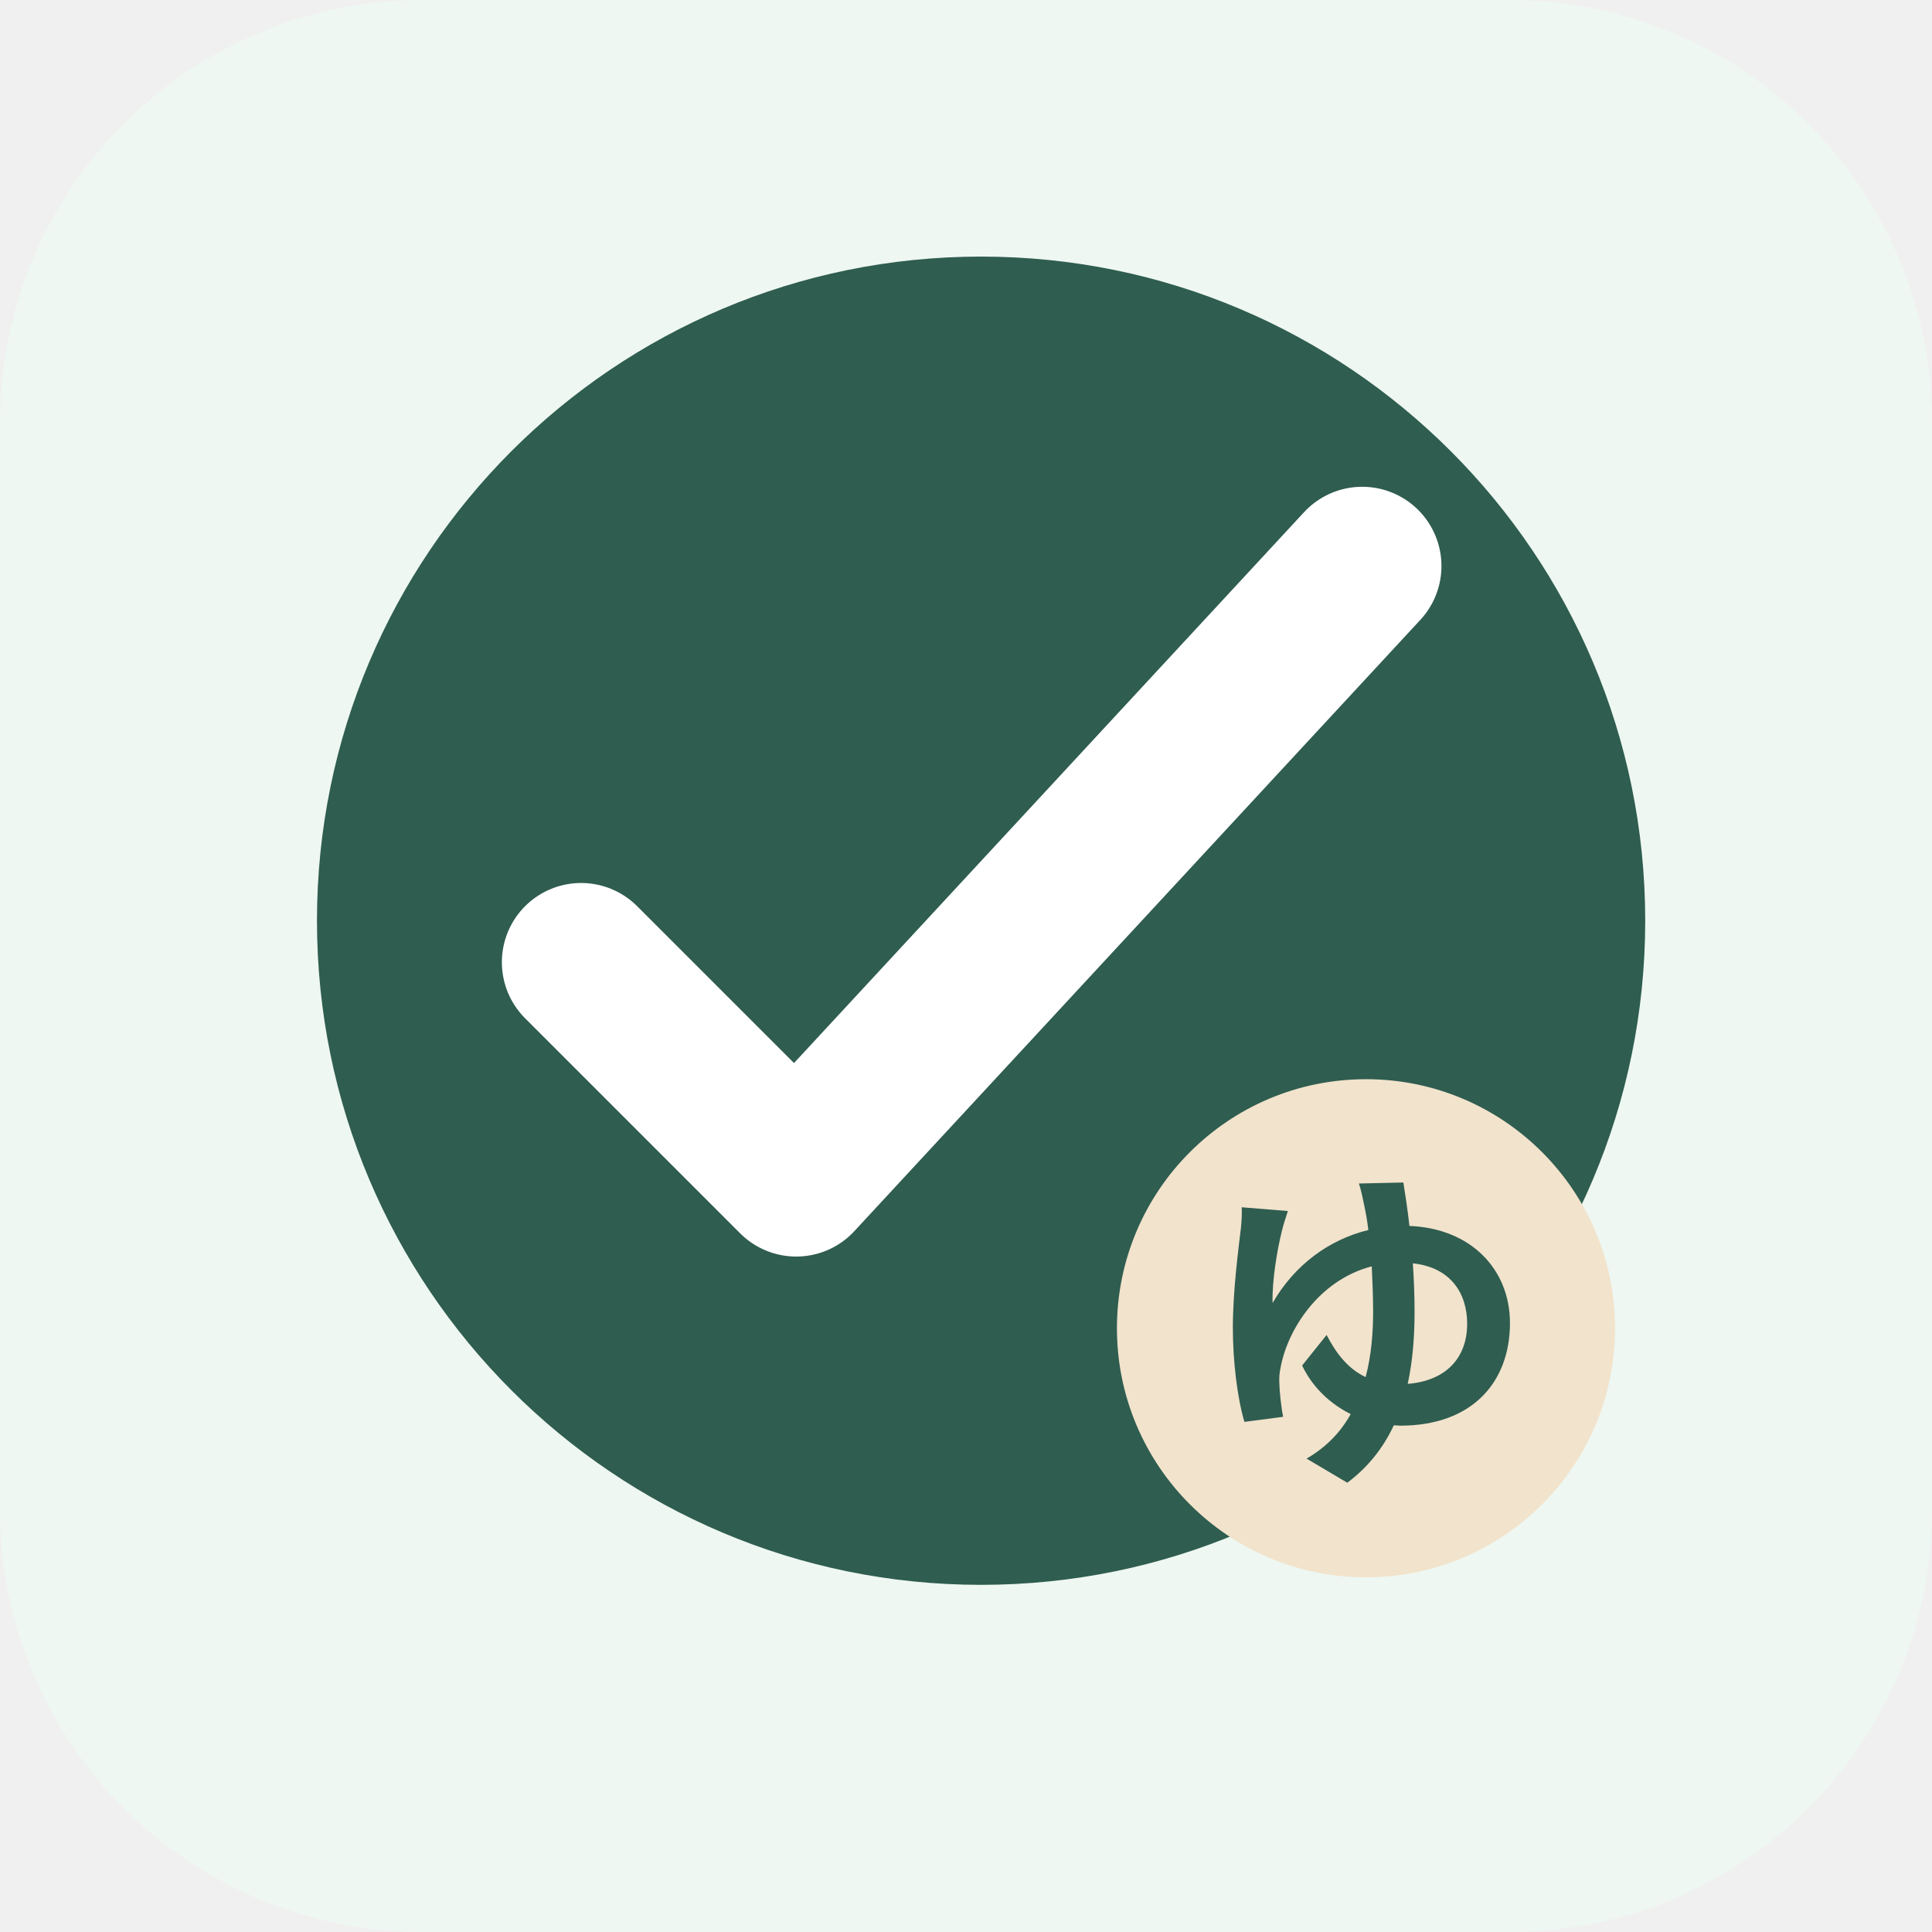
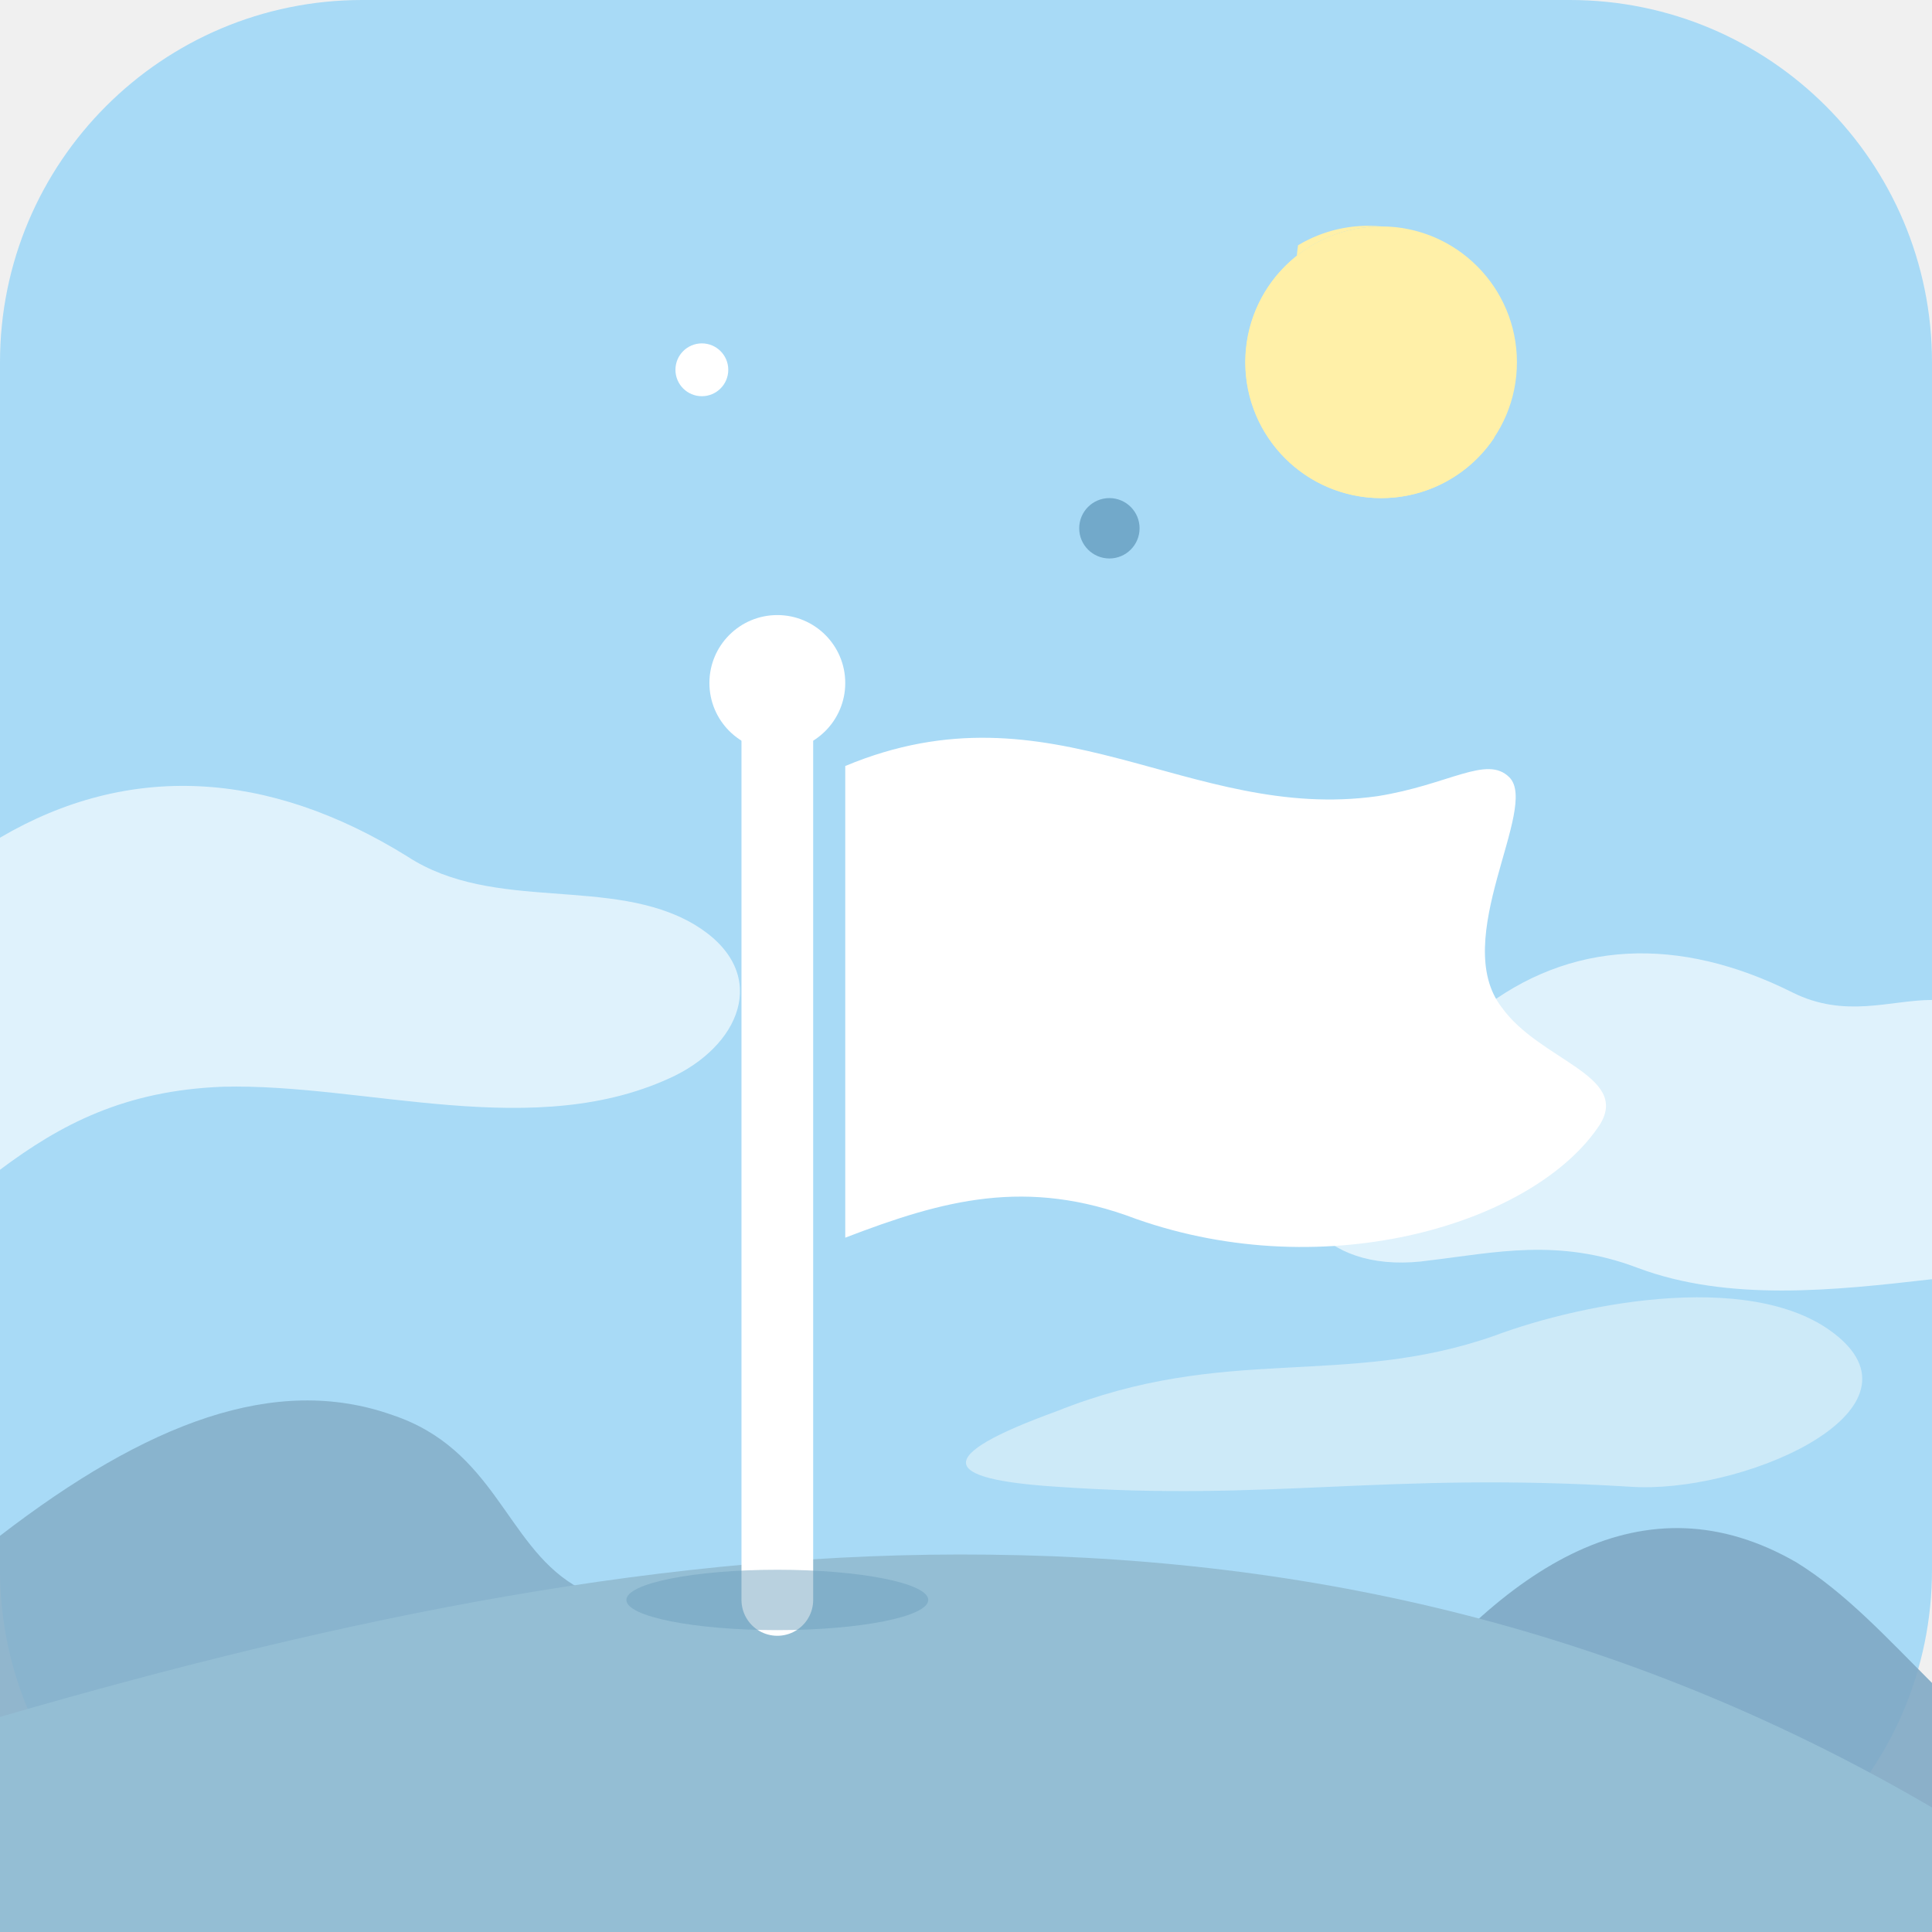
<svg xmlns="http://www.w3.org/2000/svg" viewBox="0 0 512 512" role="img" aria-labelledby="title desc">
-   <rect width="512" height="512" rx="112" fill="#eef7f1" />
-   <circle cx="260" cy="244" r="176" fill="#2f5d50" />
-   <path d="M154 255l57 57 150-162" fill="none" stroke="#ffffff" stroke-width="42" stroke-linecap="round" stroke-linejoin="round" />
-   <circle cx="362" cy="352" r="66" fill="#f2e3cc" />
-   <text x="362" y="386" text-anchor="middle" font-family="Segoe UI, system-ui, sans-serif" font-size="90" font-weight="800" fill="#2f5d50">ゆ</text>
+   <rect width="512" height="512" rx="96" fill="#a8daf6" />
+   <path d="M0 222c34-20 71-18 108 5 23 15 54 5 76 18 20 12 13 31-5 40-37 18-82 2-120 3-26 1-43 10-59 22z" fill="#e8f6fd" opacity=".86" />
+   <path d="M392 268c24-19 53-20 83-5 14 7 26 2 37 2v74c-26 3-54 6-78-3-21-8-38-4-55-2-27 4-42-13-33-34 7-17 28-18 46-32z" fill="#e8f6fd" opacity=".86" />
+   <path d="M280 374c45-18 76-6 116-20 24-9 71-18 92 1 22 20-27 41-56 39-65-4-95 4-152 0-31-2-33-8 0-20z" fill="#d7eef9" opacity=".78" />
+   <path d="M0 407c39-30 73-43 104-32 27 9 30 34 48 45 25 15 43-9 72-1 34 9 52 37 75 54H0z" fill="#85afc9" opacity=".88" />
+   <path d="M365 459c34-45 71-68 111-45 13 8 24 20 36 32v66H340c5-19 13-36 25-53z" fill="#7fa9c4" opacity=".9" />
+   <path d="M0 455c93-27 178-44 262-43 91 1 173 22 250 67v33H0z" fill="#94bed4" />
+   <circle cx="366" cy="96" r="36" fill="#fff0a8" />
+   <path d="M366 60a36 36 0 1 0 30 56 45 45 0 0 1-52-51 36 36 0 0 1 22-5z" fill="#fff0a8" />
+   <circle cx="186" cy="98" r="7" fill="#ffffff" />
+   <circle cx="294" cy="140" r="8" fill="#72a9ca" />
+   <path d="M206 181v243" fill="none" stroke="#ffffff" stroke-width="19" stroke-linecap="round" />
+   <circle cx="206" cy="181" r="18" fill="#ffffff" />
+   <path d="M224 203c55-23 91 15 141 8 19-3 29-11 35-5 8 8-16 43-2 61 10 14 34 18 26 31-17 26-72 43-123 25-29-11-51-5-77 5z" fill="#ffffff" />
+   <ellipse cx="206" cy="424" rx="40" ry="8" fill="#6d9fbd" opacity=".48" />
</svg>
